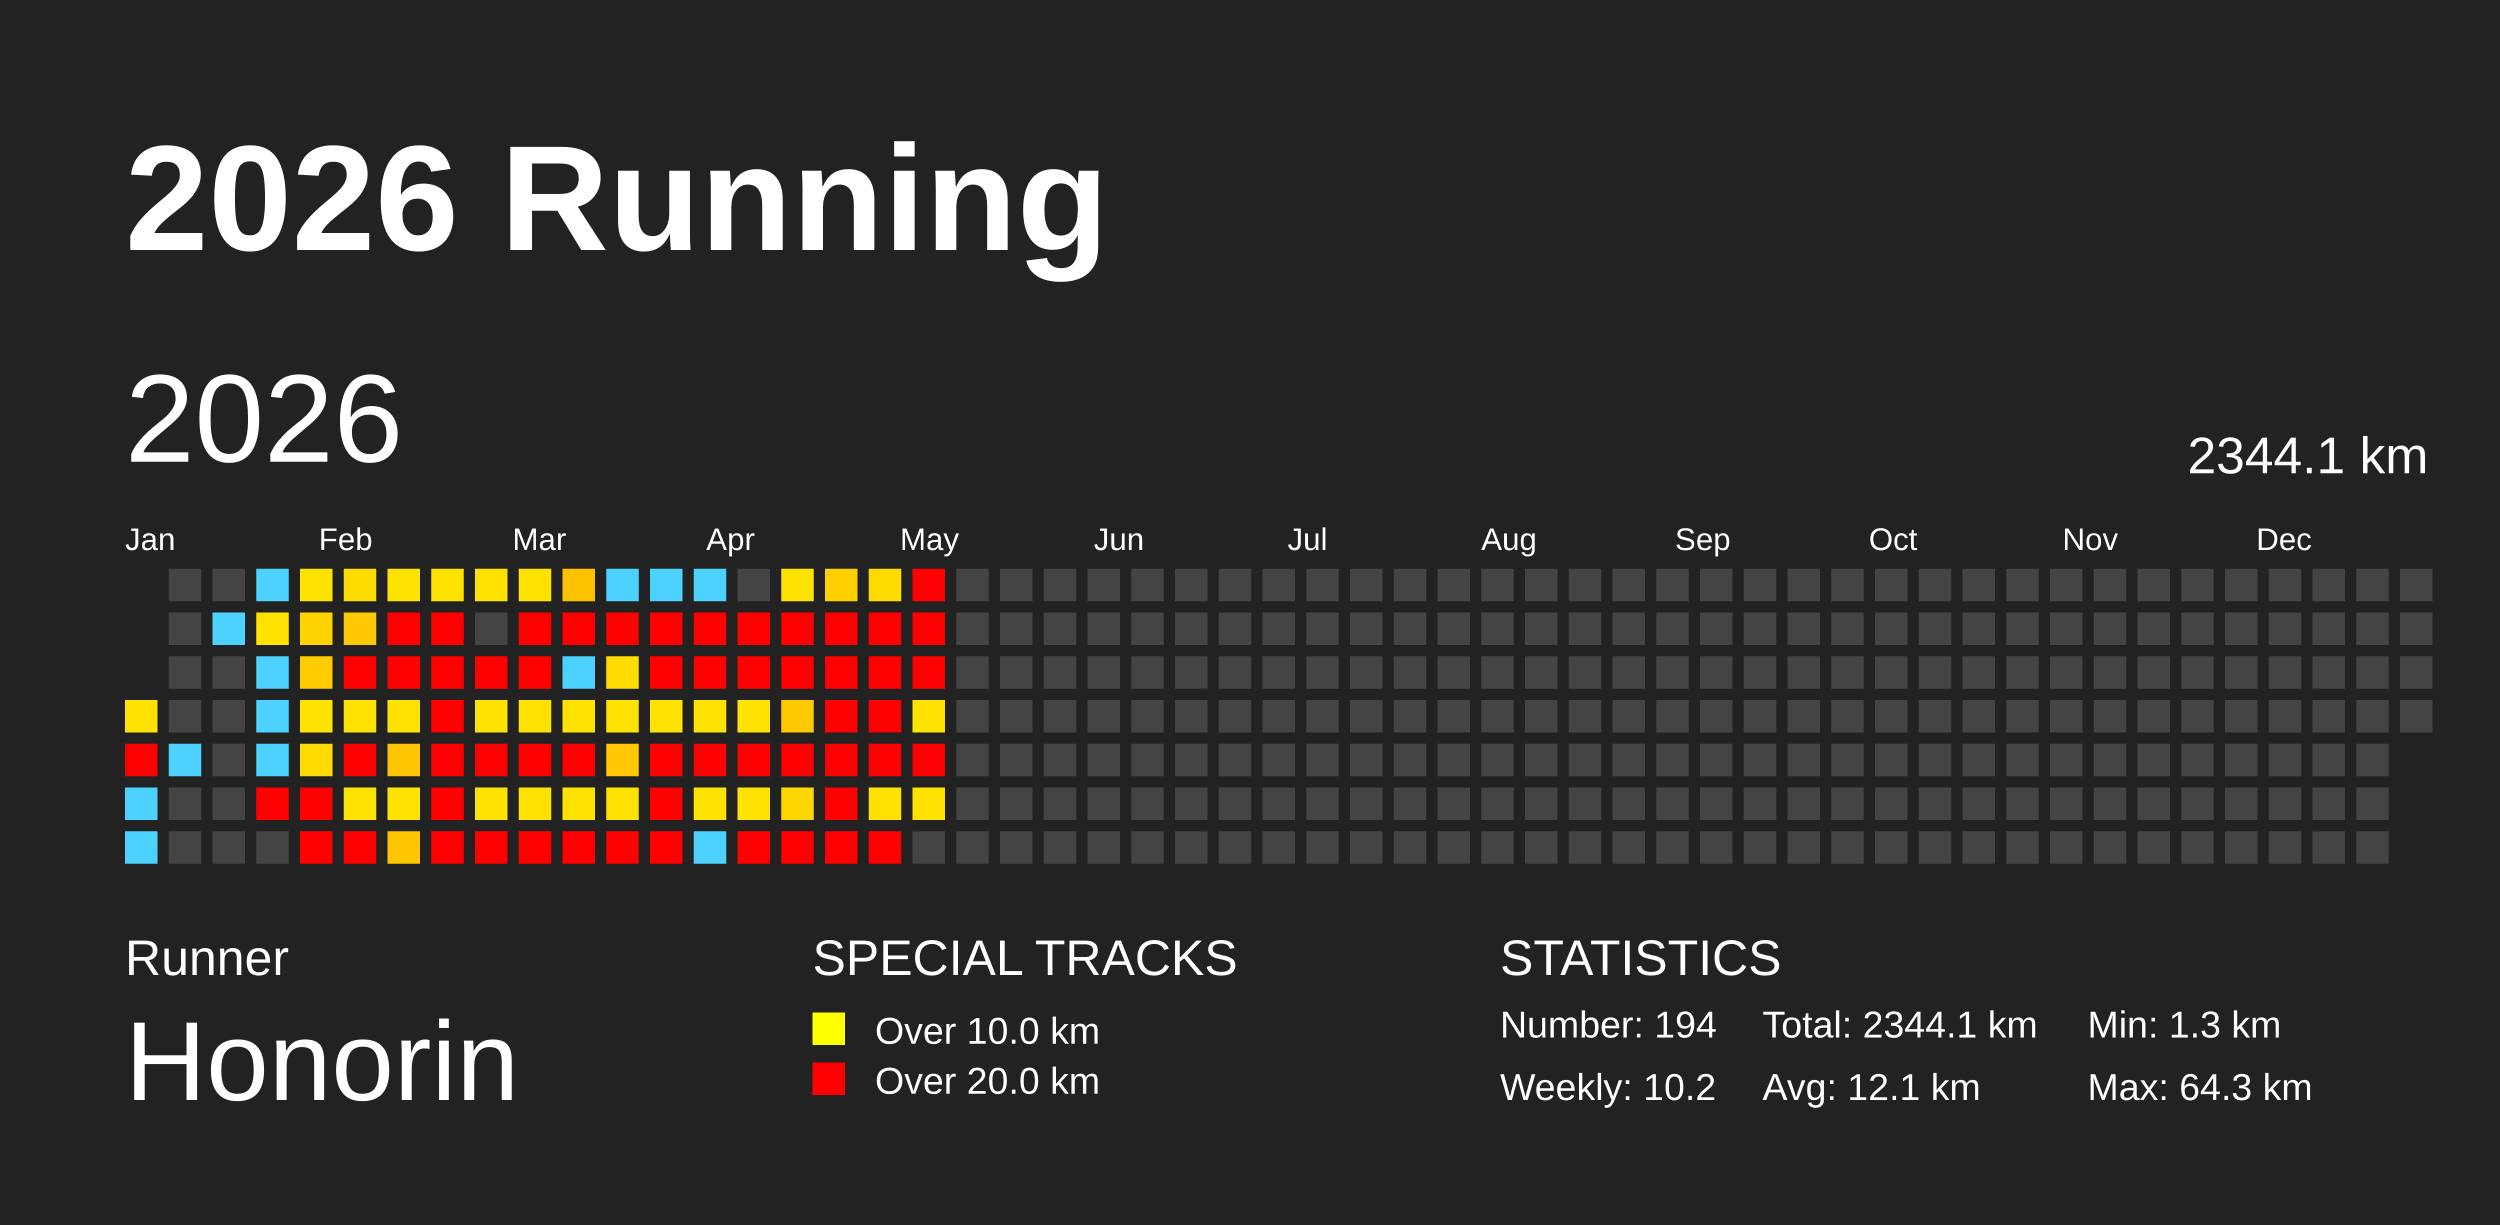
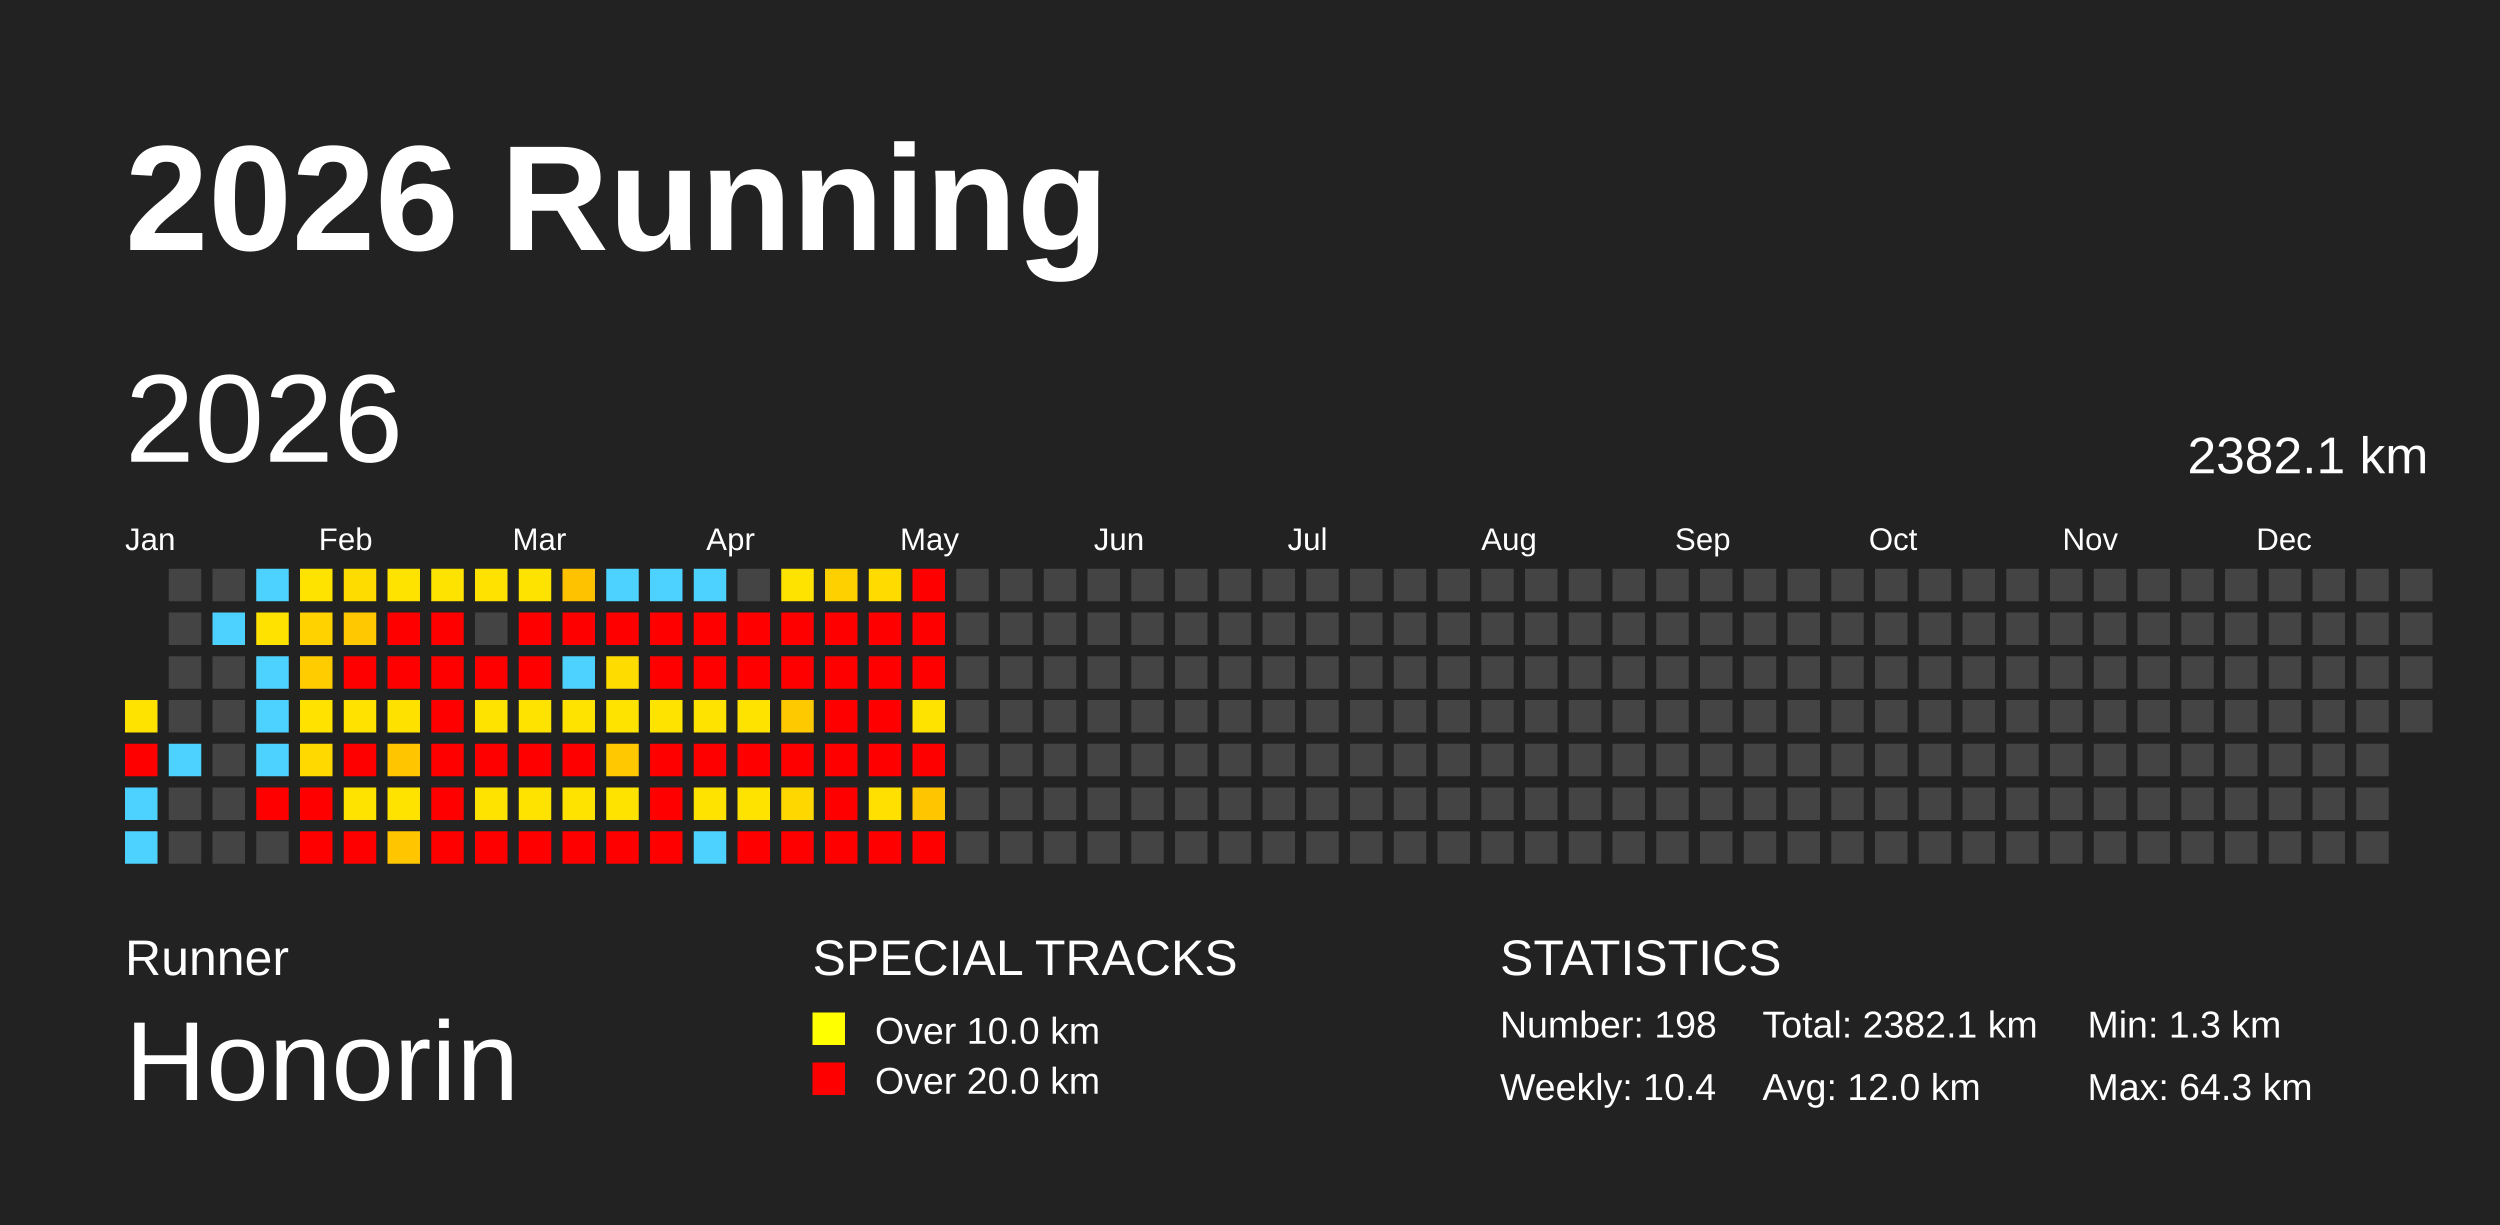
<svg xmlns="http://www.w3.org/2000/svg" baseProfile="full" height="98mm" version="1.1" viewBox="0,0,200,98" width="200mm">
  <defs />
  <rect fill="#222222" height="98" width="200" x="0" y="0" />
  <text fill="#FFFFFF" style="font-size:12px; font-family:Arial; font-weight:bold;" x="10" y="20">2026 Running</text>
  <text fill="#FFFFFF" style="font-size:4px; font-family:Arial" x="10" y="78">Runner</text>
  <text fill="#FFFFFF" style="font-size:9px; font-family:Arial" x="10" y="88">Honorin</text>
  <text fill="#FFFFFF" style="font-size:4px; font-family:Arial" x="65" y="78">SPECIAL TRACKS</text>
  <rect fill="yellow" height="2.6" width="2.6" x="65" y="81" />
  <text fill="#FFFFFF" style="font-size:3px; font-family:Arial" x="70" y="83.5">Over 10.0 km</text>
  <rect fill="red" height="2.6" width="2.6" x="65" y="85" />
  <text fill="#FFFFFF" style="font-size:3px; font-family:Arial" x="70" y="87.5">Over 20.0 km</text>
  <text fill="#FFFFFF" style="font-size:4px; font-family:Arial" x="120" y="78">STATISTICS</text>
-   <text fill="#FFFFFF" style="font-size:3px; font-family:Arial" x="120" y="83">Number: 194</text>
-   <text fill="#FFFFFF" style="font-size:3px; font-family:Arial" x="120" y="88">Weekly: 10.2</text>
-   <text fill="#FFFFFF" style="font-size:3px; font-family:Arial" x="141" y="83">Total: 2344.1 km</text>
-   <text fill="#FFFFFF" style="font-size:3px; font-family:Arial" x="141" y="88">Avg: 12.1 km</text>
+   <text fill="#FFFFFF" style="font-size:3px; font-family:Arial" x="120" y="83">Number: 198</text>
+   <text fill="#FFFFFF" style="font-size:3px; font-family:Arial" x="120" y="88">Weekly: 10.4</text>
+   <text fill="#FFFFFF" style="font-size:3px; font-family:Arial" x="141" y="83">Total: 2382.1 km</text>
+   <text fill="#FFFFFF" style="font-size:3px; font-family:Arial" x="141" y="88">Avg: 12.0 km</text>
  <text fill="#FFFFFF" style="font-size:3px; font-family:Arial" x="167" y="83">Min: 1.3 km</text>
  <text fill="#FFFFFF" style="font-size:3px; font-family:Arial" x="167" y="88">Max: 64.3 km</text>
  <text dominant-baseline="hanging" fill="#FFFFFF" style="font-size:10.0px; font-family:Arial;" x="10" y="30">2026</text>
-   <text dominant-baseline="hanging" fill="#FFFFFF" style="font-size:4.125px; font-family:Arial;" x="175" y="35">2344.1 km</text>
+   <text dominant-baseline="hanging" fill="#FFFFFF" style="font-size:4.125px; font-family:Arial;" x="175" y="35">2382.1 km</text>
  <text fill="#FFFFFF" style="font-size:2.5px; font-family:Arial" x="10.0" y="44">Jan</text>
  <text fill="#FFFFFF" style="font-size:2.5px; font-family:Arial" x="25.5" y="44">Feb</text>
  <text fill="#FFFFFF" style="font-size:2.5px; font-family:Arial" x="41.0" y="44">Mar</text>
  <text fill="#FFFFFF" style="font-size:2.5px; font-family:Arial" x="56.5" y="44">Apr</text>
  <text fill="#FFFFFF" style="font-size:2.5px; font-family:Arial" x="72.0" y="44">May</text>
  <text fill="#FFFFFF" style="font-size:2.5px; font-family:Arial" x="87.5" y="44">Jun</text>
  <text fill="#FFFFFF" style="font-size:2.5px; font-family:Arial" x="103.0" y="44">Jul</text>
  <text fill="#FFFFFF" style="font-size:2.5px; font-family:Arial" x="118.5" y="44">Aug</text>
  <text fill="#FFFFFF" style="font-size:2.5px; font-family:Arial" x="134.0" y="44">Sep</text>
  <text fill="#FFFFFF" style="font-size:2.5px; font-family:Arial" x="149.5" y="44">Oct</text>
  <text fill="#FFFFFF" style="font-size:2.5px; font-family:Arial" x="165.0" y="44">Nov</text>
  <text fill="#FFFFFF" style="font-size:2.5px; font-family:Arial" x="180.5" y="44">Dec</text>
  <rect fill="#ffe300" height="2.6" width="2.6" x="10.0" y="56.0" />
  <rect fill="red" height="2.6" width="2.6" x="10.0" y="59.5" />
  <rect fill="#4dd2ff" height="2.6" width="2.6" x="10.0" y="63.0" />
  <rect fill="#4dd2ff" height="2.6" width="2.6" x="10.0" y="66.5" />
  <rect fill="#444444" height="2.6" width="2.6" x="13.5" y="45.5" />
  <rect fill="#444444" height="2.6" width="2.6" x="13.5" y="49.0" />
  <rect fill="#444444" height="2.6" width="2.6" x="13.5" y="52.5" />
  <rect fill="#444444" height="2.6" width="2.6" x="13.5" y="56.0" />
  <rect fill="#4dd2ff" height="2.6" width="2.6" x="13.5" y="59.5" />
  <rect fill="#444444" height="2.6" width="2.6" x="13.5" y="63.0" />
  <rect fill="#444444" height="2.6" width="2.6" x="13.5" y="66.5" />
  <rect fill="#444444" height="2.6" width="2.6" x="17.0" y="45.5" />
  <rect fill="#4dd2ff" height="2.6" width="2.6" x="17.0" y="49.0" />
  <rect fill="#444444" height="2.6" width="2.6" x="17.0" y="52.5" />
  <rect fill="#444444" height="2.6" width="2.6" x="17.0" y="56.0" />
  <rect fill="#444444" height="2.6" width="2.6" x="17.0" y="59.5" />
  <rect fill="#444444" height="2.6" width="2.6" x="17.0" y="63.0" />
  <rect fill="#444444" height="2.6" width="2.6" x="17.0" y="66.5" />
  <rect fill="#4dd2ff" height="2.6" width="2.6" x="20.5" y="45.5" />
  <rect fill="#ffe200" height="2.6" width="2.6" x="20.5" y="49.0" />
  <rect fill="#4dd2ff" height="2.6" width="2.6" x="20.5" y="52.5" />
  <rect fill="#4dd2ff" height="2.6" width="2.6" x="20.5" y="56.0" />
  <rect fill="#4dd2ff" height="2.6" width="2.6" x="20.5" y="59.5" />
  <rect fill="red" height="2.6" width="2.6" x="20.5" y="63.0" />
  <rect fill="#444444" height="2.6" width="2.6" x="20.5" y="66.5" />
  <rect fill="#ffe300" height="2.6" width="2.6" x="24.0" y="45.5" />
  <rect fill="#ffd200" height="2.6" width="2.6" x="24.0" y="49.0" />
  <rect fill="#ffcc00" height="2.6" width="2.6" x="24.0" y="52.5" />
  <rect fill="#ffe200" height="2.6" width="2.6" x="24.0" y="56.0" />
  <rect fill="#ffd900" height="2.6" width="2.6" x="24.0" y="59.5" />
  <rect fill="red" height="2.6" width="2.6" x="24.0" y="63.0" />
  <rect fill="red" height="2.6" width="2.6" x="24.0" y="66.5" />
  <rect fill="#ffdc00" height="2.6" width="2.6" x="27.5" y="45.5" />
  <rect fill="#ffc800" height="2.6" width="2.6" x="27.5" y="49.0" />
  <rect fill="red" height="2.6" width="2.6" x="27.5" y="52.5" />
  <rect fill="#ffe200" height="2.6" width="2.6" x="27.5" y="56.0" />
  <rect fill="red" height="2.6" width="2.6" x="27.5" y="59.5" />
  <rect fill="#ffe300" height="2.6" width="2.6" x="27.5" y="63.0" />
  <rect fill="red" height="2.6" width="2.6" x="27.5" y="66.5" />
  <rect fill="#ffe300" height="2.6" width="2.6" x="31.0" y="45.5" />
  <rect fill="red" height="2.6" width="2.6" x="31.0" y="49.0" />
  <rect fill="red" height="2.6" width="2.6" x="31.0" y="52.5" />
  <rect fill="#ffe100" height="2.6" width="2.6" x="31.0" y="56.0" />
  <rect fill="#ffc600" height="2.6" width="2.6" x="31.0" y="59.5" />
  <rect fill="#ffe300" height="2.6" width="2.6" x="31.0" y="63.0" />
  <rect fill="#ffc600" height="2.6" width="2.6" x="31.0" y="66.5" />
  <rect fill="#ffe300" height="2.6" width="2.6" x="34.5" y="45.5" />
  <rect fill="red" height="2.6" width="2.6" x="34.5" y="49.0" />
  <rect fill="red" height="2.6" width="2.6" x="34.5" y="52.5" />
  <rect fill="red" height="2.6" width="2.6" x="34.5" y="56.0" />
  <rect fill="red" height="2.6" width="2.6" x="34.5" y="59.5" />
  <rect fill="red" height="2.6" width="2.6" x="34.5" y="63.0" />
  <rect fill="red" height="2.6" width="2.6" x="34.5" y="66.5" />
  <rect fill="#ffe200" height="2.6" width="2.6" x="38.0" y="45.5" />
  <rect fill="#444444" height="2.6" width="2.6" x="38.0" y="49.0" />
  <rect fill="red" height="2.6" width="2.6" x="38.0" y="52.5" />
  <rect fill="#ffe300" height="2.6" width="2.6" x="38.0" y="56.0" />
  <rect fill="red" height="2.6" width="2.6" x="38.0" y="59.5" />
  <rect fill="#ffe300" height="2.6" width="2.6" x="38.0" y="63.0" />
  <rect fill="red" height="2.6" width="2.6" x="38.0" y="66.5" />
  <rect fill="#ffe300" height="2.6" width="2.6" x="41.5" y="45.5" />
  <rect fill="red" height="2.6" width="2.6" x="41.5" y="49.0" />
  <rect fill="red" height="2.6" width="2.6" x="41.5" y="52.5" />
  <rect fill="#ffe300" height="2.6" width="2.6" x="41.5" y="56.0" />
  <rect fill="red" height="2.6" width="2.6" x="41.5" y="59.5" />
  <rect fill="#ffe300" height="2.6" width="2.6" x="41.5" y="63.0" />
  <rect fill="red" height="2.6" width="2.6" x="41.5" y="66.5" />
  <rect fill="#ffc200" height="2.6" width="2.6" x="45.0" y="45.5" />
  <rect fill="red" height="2.6" width="2.6" x="45.0" y="49.0" />
  <rect fill="#4dd2ff" height="2.6" width="2.6" x="45.0" y="52.5" />
  <rect fill="#ffe300" height="2.6" width="2.6" x="45.0" y="56.0" />
  <rect fill="red" height="2.6" width="2.6" x="45.0" y="59.5" />
  <rect fill="#ffe300" height="2.6" width="2.6" x="45.0" y="63.0" />
  <rect fill="red" height="2.6" width="2.6" x="45.0" y="66.5" />
  <rect fill="#4dd2ff" height="2.6" width="2.6" x="48.5" y="45.5" />
  <rect fill="red" height="2.6" width="2.6" x="48.5" y="49.0" />
  <rect fill="#ffdc00" height="2.6" width="2.6" x="48.5" y="52.5" />
  <rect fill="#ffe300" height="2.6" width="2.6" x="48.5" y="56.0" />
  <rect fill="#ffc800" height="2.6" width="2.6" x="48.5" y="59.5" />
  <rect fill="#ffe300" height="2.6" width="2.6" x="48.5" y="63.0" />
  <rect fill="red" height="2.6" width="2.6" x="48.5" y="66.5" />
  <rect fill="#4dd2ff" height="2.6" width="2.6" x="52.0" y="45.5" />
  <rect fill="red" height="2.6" width="2.6" x="52.0" y="49.0" />
  <rect fill="red" height="2.6" width="2.6" x="52.0" y="52.5" />
  <rect fill="#ffe300" height="2.6" width="2.6" x="52.0" y="56.0" />
  <rect fill="red" height="2.6" width="2.6" x="52.0" y="59.5" />
  <rect fill="red" height="2.6" width="2.6" x="52.0" y="63.0" />
  <rect fill="red" height="2.6" width="2.6" x="52.0" y="66.5" />
  <rect fill="#4dd2ff" height="2.6" width="2.6" x="55.5" y="45.5" />
  <rect fill="red" height="2.6" width="2.6" x="55.5" y="49.0" />
  <rect fill="red" height="2.6" width="2.6" x="55.5" y="52.5" />
  <rect fill="#ffe300" height="2.6" width="2.6" x="55.5" y="56.0" />
  <rect fill="red" height="2.6" width="2.6" x="55.5" y="59.5" />
  <rect fill="#ffe300" height="2.6" width="2.6" x="55.5" y="63.0" />
  <rect fill="#4dd2ff" height="2.6" width="2.6" x="55.5" y="66.5" />
  <rect fill="#444444" height="2.6" width="2.6" x="59.0" y="45.5" />
  <rect fill="red" height="2.6" width="2.6" x="59.0" y="49.0" />
  <rect fill="red" height="2.6" width="2.6" x="59.0" y="52.5" />
  <rect fill="#ffe300" height="2.6" width="2.6" x="59.0" y="56.0" />
  <rect fill="red" height="2.6" width="2.6" x="59.0" y="59.5" />
  <rect fill="#ffe300" height="2.6" width="2.6" x="59.0" y="63.0" />
  <rect fill="red" height="2.6" width="2.6" x="59.0" y="66.5" />
  <rect fill="#ffe300" height="2.6" width="2.6" x="62.5" y="45.5" />
  <rect fill="red" height="2.6" width="2.6" x="62.5" y="49.0" />
  <rect fill="red" height="2.6" width="2.6" x="62.5" y="52.5" />
  <rect fill="#ffc900" height="2.6" width="2.6" x="62.5" y="56.0" />
  <rect fill="red" height="2.6" width="2.6" x="62.5" y="59.5" />
  <rect fill="#ffd700" height="2.6" width="2.6" x="62.5" y="63.0" />
  <rect fill="red" height="2.6" width="2.6" x="62.5" y="66.5" />
  <rect fill="#ffd000" height="2.6" width="2.6" x="66.0" y="45.5" />
  <rect fill="red" height="2.6" width="2.6" x="66.0" y="49.0" />
  <rect fill="red" height="2.6" width="2.6" x="66.0" y="52.5" />
  <rect fill="red" height="2.6" width="2.6" x="66.0" y="56.0" />
  <rect fill="red" height="2.6" width="2.6" x="66.0" y="59.5" />
  <rect fill="red" height="2.6" width="2.6" x="66.0" y="63.0" />
  <rect fill="red" height="2.6" width="2.6" x="66.0" y="66.5" />
  <rect fill="#ffdb00" height="2.6" width="2.6" x="69.5" y="45.5" />
  <rect fill="red" height="2.6" width="2.6" x="69.5" y="49.0" />
  <rect fill="red" height="2.6" width="2.6" x="69.5" y="52.5" />
  <rect fill="red" height="2.6" width="2.6" x="69.5" y="56.0" />
  <rect fill="red" height="2.6" width="2.6" x="69.5" y="59.5" />
  <rect fill="#ffe000" height="2.6" width="2.6" x="69.5" y="63.0" />
  <rect fill="red" height="2.6" width="2.6" x="69.5" y="66.5" />
  <rect fill="red" height="2.6" width="2.6" x="73.0" y="45.5" />
  <rect fill="red" height="2.6" width="2.6" x="73.0" y="49.0" />
  <rect fill="red" height="2.6" width="2.6" x="73.0" y="52.5" />
  <rect fill="#ffe300" height="2.6" width="2.6" x="73.0" y="56.0" />
  <rect fill="red" height="2.6" width="2.6" x="73.0" y="59.5" />
-   <rect fill="#ffe200" height="2.6" width="2.6" x="73.0" y="63.0" />
-   <rect fill="#444444" height="2.6" width="2.6" x="73.0" y="66.5" />
+   <rect fill="#ffc600" height="2.6" width="2.6" x="73.0" y="63.0" />
+   <rect fill="red" height="2.6" width="2.6" x="73.0" y="66.5" />
  <rect fill="#444444" height="2.6" width="2.6" x="76.5" y="45.5" />
  <rect fill="#444444" height="2.6" width="2.6" x="76.5" y="49.0" />
  <rect fill="#444444" height="2.6" width="2.6" x="76.5" y="52.5" />
  <rect fill="#444444" height="2.6" width="2.6" x="76.5" y="56.0" />
  <rect fill="#444444" height="2.6" width="2.6" x="76.5" y="59.5" />
  <rect fill="#444444" height="2.6" width="2.6" x="76.5" y="63.0" />
  <rect fill="#444444" height="2.6" width="2.6" x="76.5" y="66.5" />
  <rect fill="#444444" height="2.6" width="2.6" x="80.0" y="45.5" />
  <rect fill="#444444" height="2.6" width="2.6" x="80.0" y="49.0" />
  <rect fill="#444444" height="2.6" width="2.6" x="80.0" y="52.5" />
  <rect fill="#444444" height="2.6" width="2.6" x="80.0" y="56.0" />
  <rect fill="#444444" height="2.6" width="2.6" x="80.0" y="59.5" />
  <rect fill="#444444" height="2.6" width="2.6" x="80.0" y="63.0" />
  <rect fill="#444444" height="2.6" width="2.6" x="80.0" y="66.5" />
  <rect fill="#444444" height="2.6" width="2.6" x="83.5" y="45.5" />
  <rect fill="#444444" height="2.6" width="2.6" x="83.5" y="49.0" />
  <rect fill="#444444" height="2.6" width="2.6" x="83.5" y="52.5" />
  <rect fill="#444444" height="2.6" width="2.6" x="83.5" y="56.0" />
  <rect fill="#444444" height="2.6" width="2.6" x="83.5" y="59.5" />
  <rect fill="#444444" height="2.6" width="2.6" x="83.5" y="63.0" />
  <rect fill="#444444" height="2.6" width="2.6" x="83.5" y="66.5" />
  <rect fill="#444444" height="2.6" width="2.6" x="87.0" y="45.5" />
  <rect fill="#444444" height="2.6" width="2.6" x="87.0" y="49.0" />
  <rect fill="#444444" height="2.6" width="2.6" x="87.0" y="52.5" />
  <rect fill="#444444" height="2.6" width="2.6" x="87.0" y="56.0" />
  <rect fill="#444444" height="2.6" width="2.6" x="87.0" y="59.5" />
  <rect fill="#444444" height="2.6" width="2.6" x="87.0" y="63.0" />
  <rect fill="#444444" height="2.6" width="2.6" x="87.0" y="66.5" />
  <rect fill="#444444" height="2.6" width="2.6" x="90.5" y="45.5" />
  <rect fill="#444444" height="2.6" width="2.6" x="90.5" y="49.0" />
  <rect fill="#444444" height="2.6" width="2.6" x="90.5" y="52.5" />
  <rect fill="#444444" height="2.6" width="2.6" x="90.5" y="56.0" />
  <rect fill="#444444" height="2.6" width="2.6" x="90.5" y="59.5" />
  <rect fill="#444444" height="2.6" width="2.6" x="90.5" y="63.0" />
  <rect fill="#444444" height="2.6" width="2.6" x="90.5" y="66.5" />
  <rect fill="#444444" height="2.6" width="2.6" x="94.0" y="45.5" />
  <rect fill="#444444" height="2.6" width="2.6" x="94.0" y="49.0" />
  <rect fill="#444444" height="2.6" width="2.6" x="94.0" y="52.5" />
  <rect fill="#444444" height="2.6" width="2.6" x="94.0" y="56.0" />
  <rect fill="#444444" height="2.6" width="2.6" x="94.0" y="59.5" />
  <rect fill="#444444" height="2.6" width="2.6" x="94.0" y="63.0" />
  <rect fill="#444444" height="2.6" width="2.6" x="94.0" y="66.5" />
  <rect fill="#444444" height="2.6" width="2.6" x="97.5" y="45.5" />
  <rect fill="#444444" height="2.6" width="2.6" x="97.5" y="49.0" />
  <rect fill="#444444" height="2.6" width="2.6" x="97.5" y="52.5" />
  <rect fill="#444444" height="2.6" width="2.6" x="97.5" y="56.0" />
  <rect fill="#444444" height="2.6" width="2.6" x="97.5" y="59.5" />
  <rect fill="#444444" height="2.6" width="2.6" x="97.5" y="63.0" />
  <rect fill="#444444" height="2.6" width="2.6" x="97.5" y="66.5" />
  <rect fill="#444444" height="2.6" width="2.6" x="101.0" y="45.5" />
  <rect fill="#444444" height="2.6" width="2.6" x="101.0" y="49.0" />
  <rect fill="#444444" height="2.6" width="2.6" x="101.0" y="52.5" />
  <rect fill="#444444" height="2.6" width="2.6" x="101.0" y="56.0" />
  <rect fill="#444444" height="2.6" width="2.6" x="101.0" y="59.5" />
  <rect fill="#444444" height="2.6" width="2.6" x="101.0" y="63.0" />
  <rect fill="#444444" height="2.6" width="2.6" x="101.0" y="66.5" />
  <rect fill="#444444" height="2.6" width="2.6" x="104.5" y="45.5" />
  <rect fill="#444444" height="2.6" width="2.6" x="104.5" y="49.0" />
  <rect fill="#444444" height="2.6" width="2.6" x="104.5" y="52.5" />
  <rect fill="#444444" height="2.6" width="2.6" x="104.5" y="56.0" />
  <rect fill="#444444" height="2.6" width="2.6" x="104.5" y="59.5" />
  <rect fill="#444444" height="2.6" width="2.6" x="104.5" y="63.0" />
  <rect fill="#444444" height="2.6" width="2.6" x="104.5" y="66.5" />
  <rect fill="#444444" height="2.6" width="2.6" x="108.0" y="45.5" />
  <rect fill="#444444" height="2.6" width="2.6" x="108.0" y="49.0" />
  <rect fill="#444444" height="2.6" width="2.6" x="108.0" y="52.5" />
  <rect fill="#444444" height="2.6" width="2.6" x="108.0" y="56.0" />
  <rect fill="#444444" height="2.6" width="2.6" x="108.0" y="59.5" />
  <rect fill="#444444" height="2.6" width="2.6" x="108.0" y="63.0" />
  <rect fill="#444444" height="2.6" width="2.6" x="108.0" y="66.5" />
  <rect fill="#444444" height="2.6" width="2.6" x="111.5" y="45.5" />
  <rect fill="#444444" height="2.6" width="2.6" x="111.5" y="49.0" />
  <rect fill="#444444" height="2.6" width="2.6" x="111.5" y="52.5" />
  <rect fill="#444444" height="2.6" width="2.6" x="111.5" y="56.0" />
  <rect fill="#444444" height="2.6" width="2.6" x="111.5" y="59.5" />
  <rect fill="#444444" height="2.6" width="2.6" x="111.5" y="63.0" />
  <rect fill="#444444" height="2.6" width="2.6" x="111.5" y="66.5" />
  <rect fill="#444444" height="2.6" width="2.6" x="115.0" y="45.5" />
  <rect fill="#444444" height="2.6" width="2.6" x="115.0" y="49.0" />
  <rect fill="#444444" height="2.6" width="2.6" x="115.0" y="52.5" />
  <rect fill="#444444" height="2.6" width="2.6" x="115.0" y="56.0" />
  <rect fill="#444444" height="2.6" width="2.6" x="115.0" y="59.5" />
  <rect fill="#444444" height="2.6" width="2.6" x="115.0" y="63.0" />
  <rect fill="#444444" height="2.6" width="2.6" x="115.0" y="66.5" />
  <rect fill="#444444" height="2.6" width="2.6" x="118.5" y="45.5" />
  <rect fill="#444444" height="2.6" width="2.6" x="118.5" y="49.0" />
  <rect fill="#444444" height="2.6" width="2.6" x="118.5" y="52.5" />
  <rect fill="#444444" height="2.6" width="2.6" x="118.5" y="56.0" />
  <rect fill="#444444" height="2.6" width="2.6" x="118.5" y="59.5" />
  <rect fill="#444444" height="2.6" width="2.6" x="118.5" y="63.0" />
  <rect fill="#444444" height="2.6" width="2.6" x="118.5" y="66.5" />
  <rect fill="#444444" height="2.6" width="2.6" x="122.0" y="45.5" />
  <rect fill="#444444" height="2.6" width="2.6" x="122.0" y="49.0" />
  <rect fill="#444444" height="2.6" width="2.6" x="122.0" y="52.5" />
  <rect fill="#444444" height="2.6" width="2.6" x="122.0" y="56.0" />
  <rect fill="#444444" height="2.6" width="2.6" x="122.0" y="59.5" />
  <rect fill="#444444" height="2.6" width="2.6" x="122.0" y="63.0" />
  <rect fill="#444444" height="2.6" width="2.6" x="122.0" y="66.5" />
  <rect fill="#444444" height="2.6" width="2.6" x="125.5" y="45.5" />
  <rect fill="#444444" height="2.6" width="2.6" x="125.5" y="49.0" />
  <rect fill="#444444" height="2.6" width="2.6" x="125.5" y="52.5" />
  <rect fill="#444444" height="2.6" width="2.6" x="125.5" y="56.0" />
  <rect fill="#444444" height="2.6" width="2.6" x="125.5" y="59.5" />
  <rect fill="#444444" height="2.6" width="2.6" x="125.5" y="63.0" />
  <rect fill="#444444" height="2.6" width="2.6" x="125.5" y="66.5" />
  <rect fill="#444444" height="2.6" width="2.6" x="129.0" y="45.5" />
  <rect fill="#444444" height="2.6" width="2.6" x="129.0" y="49.0" />
  <rect fill="#444444" height="2.6" width="2.6" x="129.0" y="52.5" />
  <rect fill="#444444" height="2.6" width="2.6" x="129.0" y="56.0" />
  <rect fill="#444444" height="2.6" width="2.6" x="129.0" y="59.5" />
  <rect fill="#444444" height="2.6" width="2.6" x="129.0" y="63.0" />
  <rect fill="#444444" height="2.6" width="2.6" x="129.0" y="66.5" />
  <rect fill="#444444" height="2.6" width="2.6" x="132.5" y="45.5" />
  <rect fill="#444444" height="2.6" width="2.6" x="132.5" y="49.0" />
  <rect fill="#444444" height="2.6" width="2.6" x="132.5" y="52.5" />
  <rect fill="#444444" height="2.6" width="2.6" x="132.5" y="56.0" />
  <rect fill="#444444" height="2.6" width="2.6" x="132.5" y="59.5" />
  <rect fill="#444444" height="2.6" width="2.6" x="132.5" y="63.0" />
  <rect fill="#444444" height="2.6" width="2.6" x="132.5" y="66.5" />
  <rect fill="#444444" height="2.6" width="2.6" x="136.0" y="45.5" />
  <rect fill="#444444" height="2.6" width="2.6" x="136.0" y="49.0" />
  <rect fill="#444444" height="2.6" width="2.6" x="136.0" y="52.5" />
  <rect fill="#444444" height="2.6" width="2.6" x="136.0" y="56.0" />
  <rect fill="#444444" height="2.6" width="2.6" x="136.0" y="59.5" />
  <rect fill="#444444" height="2.6" width="2.6" x="136.0" y="63.0" />
  <rect fill="#444444" height="2.6" width="2.6" x="136.0" y="66.5" />
  <rect fill="#444444" height="2.6" width="2.6" x="139.5" y="45.5" />
  <rect fill="#444444" height="2.6" width="2.6" x="139.5" y="49.0" />
  <rect fill="#444444" height="2.6" width="2.6" x="139.5" y="52.5" />
  <rect fill="#444444" height="2.6" width="2.6" x="139.5" y="56.0" />
  <rect fill="#444444" height="2.6" width="2.6" x="139.5" y="59.5" />
  <rect fill="#444444" height="2.6" width="2.6" x="139.5" y="63.0" />
  <rect fill="#444444" height="2.6" width="2.6" x="139.5" y="66.5" />
  <rect fill="#444444" height="2.6" width="2.6" x="143.0" y="45.5" />
  <rect fill="#444444" height="2.6" width="2.6" x="143.0" y="49.0" />
  <rect fill="#444444" height="2.6" width="2.6" x="143.0" y="52.5" />
  <rect fill="#444444" height="2.6" width="2.6" x="143.0" y="56.0" />
  <rect fill="#444444" height="2.6" width="2.6" x="143.0" y="59.5" />
  <rect fill="#444444" height="2.6" width="2.6" x="143.0" y="63.0" />
  <rect fill="#444444" height="2.6" width="2.6" x="143.0" y="66.5" />
  <rect fill="#444444" height="2.6" width="2.6" x="146.5" y="45.5" />
  <rect fill="#444444" height="2.6" width="2.6" x="146.5" y="49.0" />
  <rect fill="#444444" height="2.6" width="2.6" x="146.5" y="52.5" />
  <rect fill="#444444" height="2.6" width="2.6" x="146.5" y="56.0" />
  <rect fill="#444444" height="2.6" width="2.6" x="146.5" y="59.5" />
  <rect fill="#444444" height="2.6" width="2.6" x="146.5" y="63.0" />
  <rect fill="#444444" height="2.6" width="2.6" x="146.5" y="66.5" />
  <rect fill="#444444" height="2.6" width="2.6" x="150.0" y="45.5" />
  <rect fill="#444444" height="2.6" width="2.6" x="150.0" y="49.0" />
  <rect fill="#444444" height="2.6" width="2.6" x="150.0" y="52.5" />
  <rect fill="#444444" height="2.6" width="2.6" x="150.0" y="56.0" />
  <rect fill="#444444" height="2.6" width="2.6" x="150.0" y="59.5" />
  <rect fill="#444444" height="2.6" width="2.6" x="150.0" y="63.0" />
  <rect fill="#444444" height="2.6" width="2.6" x="150.0" y="66.5" />
  <rect fill="#444444" height="2.6" width="2.6" x="153.5" y="45.5" />
  <rect fill="#444444" height="2.6" width="2.6" x="153.5" y="49.0" />
  <rect fill="#444444" height="2.6" width="2.6" x="153.5" y="52.5" />
  <rect fill="#444444" height="2.6" width="2.6" x="153.5" y="56.0" />
  <rect fill="#444444" height="2.6" width="2.6" x="153.5" y="59.5" />
  <rect fill="#444444" height="2.6" width="2.6" x="153.5" y="63.0" />
  <rect fill="#444444" height="2.6" width="2.6" x="153.5" y="66.5" />
  <rect fill="#444444" height="2.6" width="2.6" x="157.0" y="45.5" />
  <rect fill="#444444" height="2.6" width="2.6" x="157.0" y="49.0" />
  <rect fill="#444444" height="2.6" width="2.6" x="157.0" y="52.5" />
  <rect fill="#444444" height="2.6" width="2.6" x="157.0" y="56.0" />
  <rect fill="#444444" height="2.6" width="2.6" x="157.0" y="59.5" />
  <rect fill="#444444" height="2.6" width="2.6" x="157.0" y="63.0" />
  <rect fill="#444444" height="2.6" width="2.6" x="157.0" y="66.5" />
  <rect fill="#444444" height="2.6" width="2.6" x="160.5" y="45.5" />
  <rect fill="#444444" height="2.6" width="2.6" x="160.5" y="49.0" />
  <rect fill="#444444" height="2.6" width="2.6" x="160.5" y="52.5" />
  <rect fill="#444444" height="2.6" width="2.6" x="160.5" y="56.0" />
  <rect fill="#444444" height="2.6" width="2.6" x="160.5" y="59.5" />
  <rect fill="#444444" height="2.6" width="2.6" x="160.5" y="63.0" />
  <rect fill="#444444" height="2.6" width="2.6" x="160.5" y="66.5" />
  <rect fill="#444444" height="2.6" width="2.6" x="164.0" y="45.5" />
  <rect fill="#444444" height="2.6" width="2.6" x="164.0" y="49.0" />
  <rect fill="#444444" height="2.6" width="2.6" x="164.0" y="52.5" />
  <rect fill="#444444" height="2.6" width="2.6" x="164.0" y="56.0" />
  <rect fill="#444444" height="2.6" width="2.6" x="164.0" y="59.5" />
  <rect fill="#444444" height="2.6" width="2.6" x="164.0" y="63.0" />
  <rect fill="#444444" height="2.6" width="2.6" x="164.0" y="66.5" />
  <rect fill="#444444" height="2.6" width="2.6" x="167.5" y="45.5" />
  <rect fill="#444444" height="2.6" width="2.6" x="167.5" y="49.0" />
  <rect fill="#444444" height="2.6" width="2.6" x="167.5" y="52.5" />
  <rect fill="#444444" height="2.6" width="2.6" x="167.5" y="56.0" />
  <rect fill="#444444" height="2.6" width="2.6" x="167.5" y="59.5" />
  <rect fill="#444444" height="2.6" width="2.6" x="167.5" y="63.0" />
  <rect fill="#444444" height="2.6" width="2.6" x="167.5" y="66.5" />
  <rect fill="#444444" height="2.6" width="2.6" x="171.0" y="45.5" />
  <rect fill="#444444" height="2.6" width="2.6" x="171.0" y="49.0" />
  <rect fill="#444444" height="2.6" width="2.6" x="171.0" y="52.5" />
  <rect fill="#444444" height="2.6" width="2.6" x="171.0" y="56.0" />
  <rect fill="#444444" height="2.6" width="2.6" x="171.0" y="59.5" />
  <rect fill="#444444" height="2.6" width="2.6" x="171.0" y="63.0" />
  <rect fill="#444444" height="2.6" width="2.6" x="171.0" y="66.5" />
  <rect fill="#444444" height="2.6" width="2.6" x="174.5" y="45.5" />
  <rect fill="#444444" height="2.6" width="2.6" x="174.5" y="49.0" />
  <rect fill="#444444" height="2.6" width="2.6" x="174.5" y="52.5" />
  <rect fill="#444444" height="2.6" width="2.6" x="174.5" y="56.0" />
  <rect fill="#444444" height="2.6" width="2.6" x="174.5" y="59.5" />
  <rect fill="#444444" height="2.6" width="2.6" x="174.5" y="63.0" />
  <rect fill="#444444" height="2.6" width="2.6" x="174.5" y="66.5" />
  <rect fill="#444444" height="2.6" width="2.6" x="178.0" y="45.5" />
  <rect fill="#444444" height="2.6" width="2.6" x="178.0" y="49.0" />
  <rect fill="#444444" height="2.6" width="2.6" x="178.0" y="52.5" />
  <rect fill="#444444" height="2.6" width="2.6" x="178.0" y="56.0" />
  <rect fill="#444444" height="2.6" width="2.6" x="178.0" y="59.5" />
  <rect fill="#444444" height="2.6" width="2.6" x="178.0" y="63.0" />
  <rect fill="#444444" height="2.6" width="2.6" x="178.0" y="66.5" />
  <rect fill="#444444" height="2.6" width="2.6" x="181.5" y="45.5" />
  <rect fill="#444444" height="2.6" width="2.6" x="181.5" y="49.0" />
  <rect fill="#444444" height="2.6" width="2.6" x="181.5" y="52.5" />
  <rect fill="#444444" height="2.6" width="2.6" x="181.5" y="56.0" />
  <rect fill="#444444" height="2.6" width="2.6" x="181.5" y="59.5" />
  <rect fill="#444444" height="2.6" width="2.6" x="181.5" y="63.0" />
  <rect fill="#444444" height="2.6" width="2.6" x="181.5" y="66.5" />
  <rect fill="#444444" height="2.6" width="2.6" x="185.0" y="45.5" />
  <rect fill="#444444" height="2.6" width="2.6" x="185.0" y="49.0" />
  <rect fill="#444444" height="2.6" width="2.6" x="185.0" y="52.5" />
  <rect fill="#444444" height="2.6" width="2.6" x="185.0" y="56.0" />
  <rect fill="#444444" height="2.6" width="2.6" x="185.0" y="59.5" />
  <rect fill="#444444" height="2.6" width="2.6" x="185.0" y="63.0" />
  <rect fill="#444444" height="2.6" width="2.6" x="185.0" y="66.5" />
  <rect fill="#444444" height="2.6" width="2.6" x="188.5" y="45.5" />
  <rect fill="#444444" height="2.6" width="2.6" x="188.5" y="49.0" />
  <rect fill="#444444" height="2.6" width="2.6" x="188.5" y="52.5" />
  <rect fill="#444444" height="2.6" width="2.6" x="188.5" y="56.0" />
  <rect fill="#444444" height="2.6" width="2.6" x="188.5" y="59.5" />
  <rect fill="#444444" height="2.6" width="2.6" x="188.5" y="63.0" />
  <rect fill="#444444" height="2.6" width="2.6" x="188.5" y="66.5" />
  <rect fill="#444444" height="2.6" width="2.6" x="192.0" y="45.5" />
  <rect fill="#444444" height="2.6" width="2.6" x="192.0" y="49.0" />
  <rect fill="#444444" height="2.6" width="2.6" x="192.0" y="52.5" />
  <rect fill="#444444" height="2.6" width="2.6" x="192.0" y="56.0" />
</svg>
